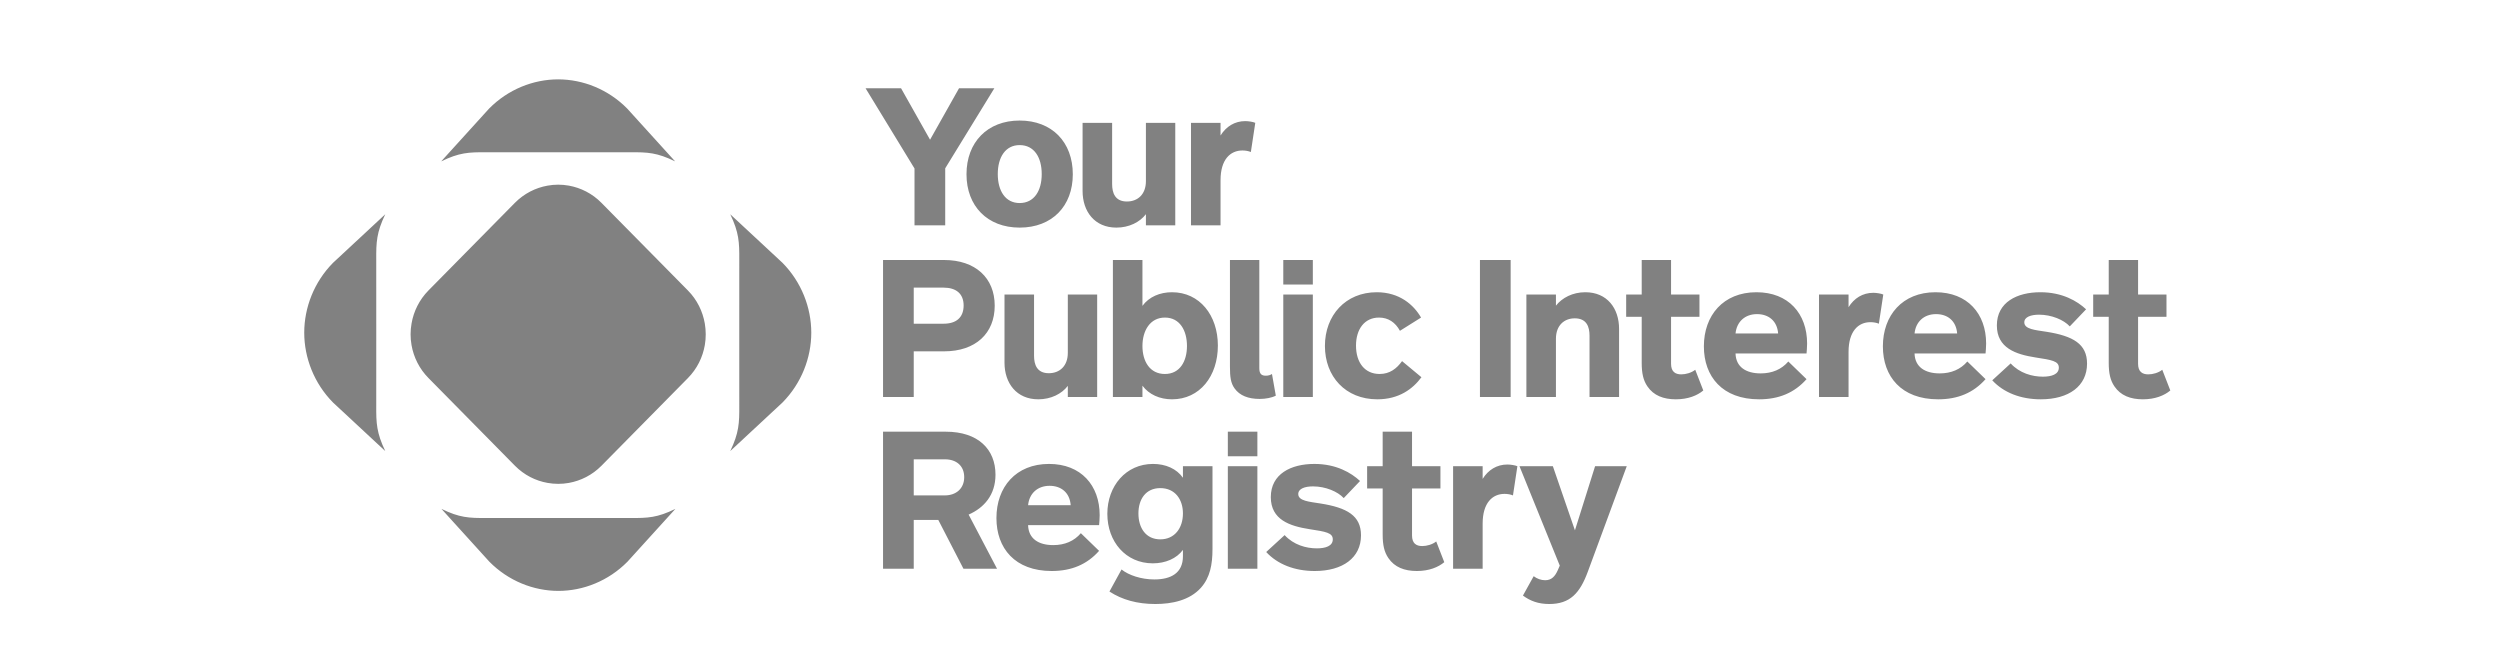
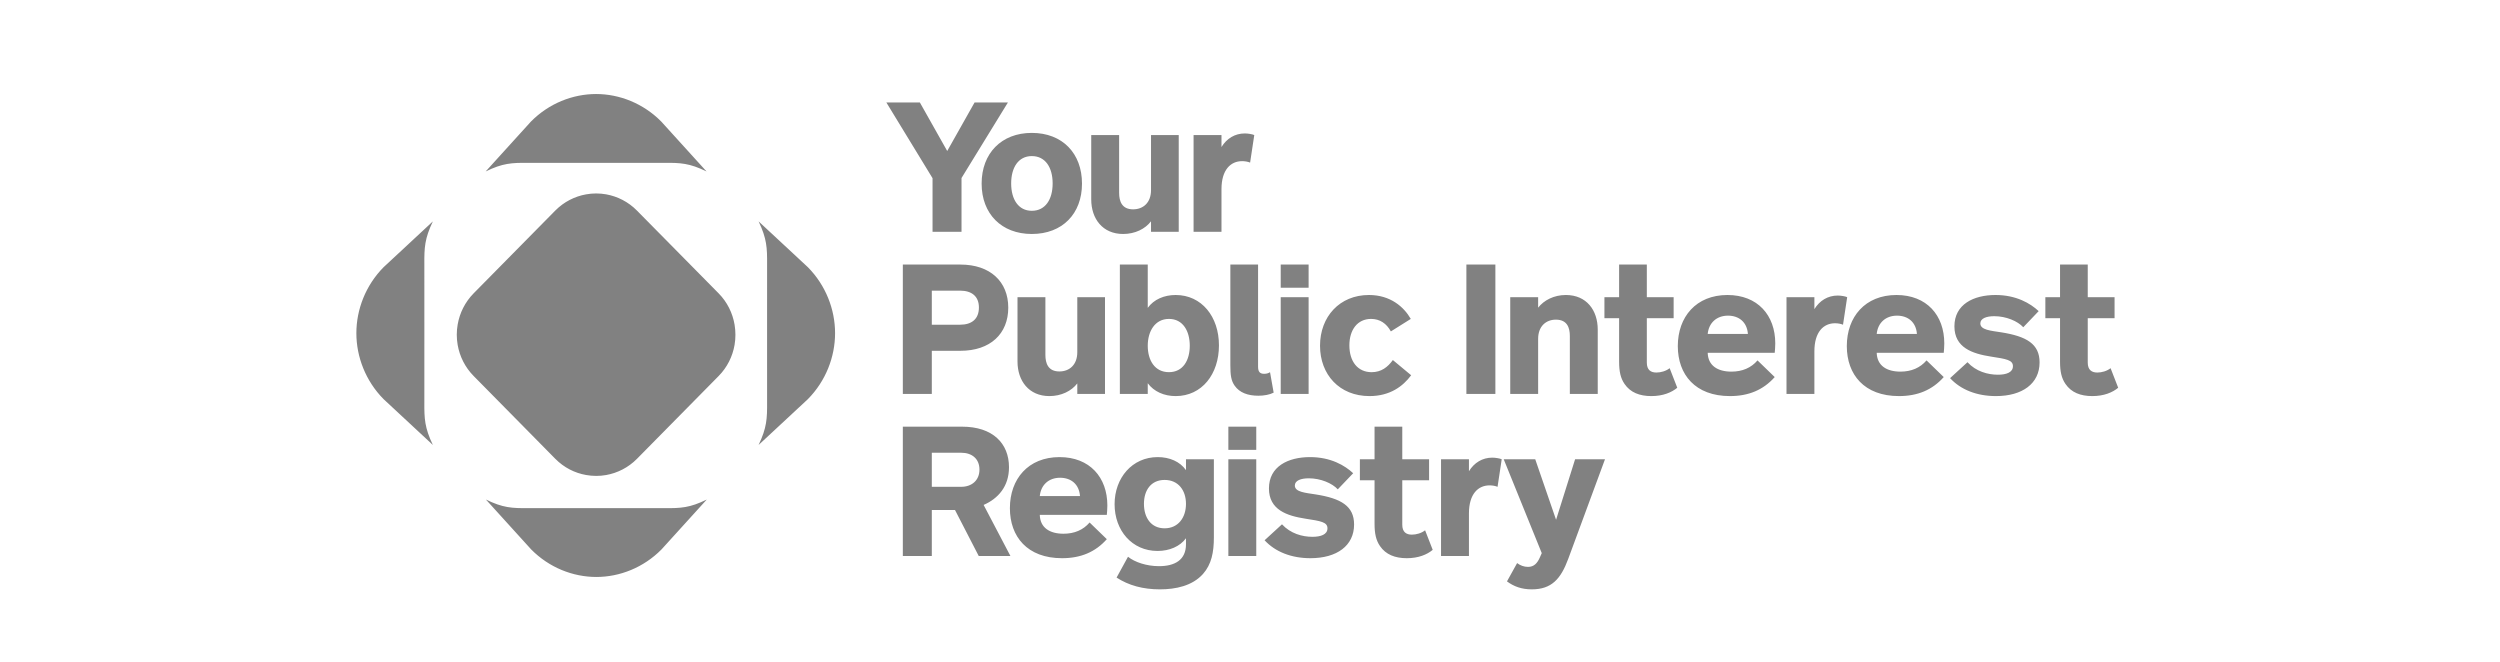
<svg xmlns="http://www.w3.org/2000/svg" width="189px" height="50px" viewBox="0 0 189 50" version="1.1">
  <defs />
  <g id="Client-Logos" stroke="none" stroke-width="1" fill="none" fill-rule="evenodd">
    <g id="pir-logo" fill="#818181">
-       <path d="M42.191,11.512 L42.202,11.512 L36.756,11.511 C35.438,11.502 34.714,11.534 33.353,12.201 L36.981,8.203 C38.415,6.754 40.319,6.001 42.198,6 L42.195,6 C44.075,6.001 45.978,6.754 47.412,8.203 L51.04,12.201 C49.679,11.534 48.956,11.502 47.637,11.511 L42.191,11.512 Z M53.284,24.46 C53.375,24.998 53.377,25.547 53.285,26.086 C53.126,27.002 52.702,27.878 52.005,28.584 L45.469,35.212 C44.772,35.916 43.904,36.347 43.001,36.509 C42.471,36.605 41.925,36.602 41.393,36.507 C40.491,36.347 39.629,35.916 38.929,35.209 L32.394,28.581 C31.699,27.878 31.271,27.004 31.111,26.088 C31.017,25.547 31.017,24.996 31.113,24.455 C31.271,23.539 31.697,22.666 32.391,21.959 L38.929,15.331 C39.626,14.629 40.489,14.197 41.391,14.035 C41.924,13.937 42.471,13.938 43.005,14.033 C43.905,14.197 44.772,14.626 45.469,15.334 L52.005,21.959 C52.701,22.663 53.125,23.542 53.284,24.46 Z M42.222,39.16 L42.211,39.16 L47.656,39.161 C48.975,39.17 49.698,39.138 51.06,38.471 L47.432,42.469 C45.998,43.918 44.094,44.671 42.215,44.672 L42.217,44.672 C40.338,44.671 38.435,43.918 37,42.469 L33.373,38.471 C34.734,39.138 35.457,39.17 36.776,39.161 L42.222,39.16 Z M28.445,25.155 L28.445,25.144 L28.444,30.657 C28.435,31.992 28.467,32.724 29.126,34.102 L25.176,30.43 C23.744,28.978 23.001,27.051 23,25.149 L23,25.151 C23.001,23.249 23.744,21.322 25.176,19.87 L29.126,16.198 C28.467,17.576 28.435,18.308 28.444,19.643 L28.445,25.155 Z M55.888,25.145 L55.888,25.155 L55.889,19.643 C55.898,18.308 55.866,17.576 55.207,16.198 L59.157,19.87 C60.589,21.322 61.332,23.249 61.333,25.151 L61.333,25.149 C61.332,27.051 60.589,28.978 59.157,30.429 L55.207,34.102 C55.866,32.724 55.898,31.992 55.889,30.657 L55.888,25.145 Z M71.458,12.725 L71.458,17.033 L69.137,17.033 L69.137,12.739 L65.438,6.675 L68.121,6.675 L70.312,10.563 L72.502,6.675 L75.171,6.675 L71.458,12.725 Z M88.85,9.287 L88.85,17.033 L86.631,17.033 L86.631,16.192 C86.166,16.801 85.354,17.207 84.397,17.207 C82.757,17.207 81.843,15.989 81.843,14.436 L81.843,9.287 L84.077,9.287 L84.077,13.914 C84.077,14.581 84.295,15.234 85.194,15.234 C86.007,15.234 86.631,14.698 86.631,13.696 L86.631,9.287 L88.85,9.287 Z M94.565,11.492 C94.391,11.419 94.159,11.376 93.927,11.376 C93.013,11.376 92.273,12.057 92.273,13.624 L92.273,17.033 L90.039,17.033 L90.039,9.287 L92.273,9.287 L92.273,10.244 C92.694,9.562 93.347,9.156 94.144,9.156 C94.376,9.156 94.754,9.214 94.899,9.287 L94.565,11.492 Z M82.946,22.267 L82.946,30.014 L80.727,30.014 L80.727,29.172 C80.263,29.781 79.45,30.188 78.493,30.188 C76.854,30.188 75.94,28.969 75.94,27.417 L75.94,22.267 L78.174,22.267 L78.174,26.895 C78.174,27.562 78.391,28.215 79.291,28.215 C80.103,28.215 80.727,27.678 80.727,26.677 L80.727,22.267 L82.946,22.267 Z M92.984,19.656 L95.204,19.656 L95.204,27.838 C95.204,28.273 95.377,28.403 95.697,28.403 C95.9,28.403 96.059,28.345 96.161,28.273 L96.451,29.912 C96.146,30.072 95.682,30.159 95.232,30.159 C94.377,30.159 93.724,29.912 93.332,29.361 C93.042,28.955 92.984,28.505 92.984,27.707 L92.984,19.656 Z M97.016,21.513 L97.016,19.656 L99.25,19.656 L99.25,21.513 L97.016,21.513 Z M97.016,30.014 L97.016,22.267 L99.25,22.267 L99.25,30.014 L97.016,30.014 Z M105.836,25.009 C105.488,24.37 104.951,24.008 104.255,24.008 C103.152,24.008 102.514,24.893 102.514,26.126 C102.514,27.417 103.181,28.273 104.298,28.273 C105.067,28.273 105.589,27.867 105.996,27.301 L107.461,28.519 C106.808,29.404 105.764,30.188 104.124,30.188 C101.716,30.188 100.164,28.462 100.164,26.155 C100.164,23.834 101.731,22.093 104.081,22.093 C105.807,22.093 106.881,23.05 107.432,24.008 L105.836,25.009 Z M111.884,30.014 L111.884,19.656 L114.205,19.656 L114.205,30.014 L111.884,30.014 Z M115.395,30.014 L115.395,22.267 L117.629,22.267 L117.629,23.108 C118.093,22.514 118.891,22.093 119.849,22.093 C121.502,22.093 122.402,23.312 122.402,24.864 L122.402,30.014 L120.168,30.014 L120.168,25.372 C120.168,24.704 119.95,24.066 119.051,24.066 C118.253,24.066 117.629,24.603 117.629,25.604 L117.629,30.014 L115.395,30.014 Z M128.769,29.52 C128.32,29.898 127.623,30.188 126.695,30.188 C125.752,30.188 125.012,29.898 124.548,29.216 C124.229,28.752 124.113,28.215 124.113,27.431 L124.113,23.95 L122.938,23.95 L122.938,22.267 L124.113,22.267 L124.113,19.656 L126.332,19.656 L126.332,22.267 L128.479,22.267 L128.479,23.95 L126.332,23.95 L126.332,27.504 C126.332,28.099 126.652,28.302 127.101,28.302 C127.449,28.302 127.87,28.186 128.16,27.954 L128.769,29.52 Z M142.042,24.472 C141.868,24.399 141.636,24.356 141.404,24.356 C140.49,24.356 139.75,25.038 139.75,26.605 L139.75,30.014 L137.516,30.014 L137.516,22.267 L139.75,22.267 L139.75,23.225 C140.171,22.543 140.823,22.136 141.622,22.136 C141.854,22.136 142.231,22.195 142.376,22.267 L142.042,24.472 Z M154.285,30.188 C152.762,30.188 151.471,29.68 150.615,28.751 L152.007,27.475 C152.689,28.215 153.632,28.476 154.444,28.476 C155.097,28.476 155.648,28.302 155.648,27.794 C155.648,27.301 155.126,27.214 153.893,27.025 C152.399,26.793 150.963,26.314 150.963,24.602 C150.963,22.847 152.486,22.093 154.256,22.093 C155.909,22.093 157.041,22.76 157.708,23.384 L156.475,24.675 C156.026,24.182 155.097,23.79 154.154,23.79 C153.531,23.79 153.037,23.964 153.037,24.37 C153.037,24.893 153.878,24.951 154.706,25.081 C156.737,25.401 157.781,26.01 157.781,27.489 C157.781,29.187 156.403,30.188 154.285,30.188 Z M164.076,29.52 C163.627,29.898 162.93,30.188 162.002,30.188 C161.059,30.188 160.319,29.898 159.855,29.216 C159.536,28.752 159.42,28.215 159.42,27.431 L159.42,23.95 L158.245,23.95 L158.245,22.267 L159.42,22.267 L159.42,19.656 L161.639,19.656 L161.639,22.267 L163.786,22.267 L163.786,23.95 L161.639,23.95 L161.639,27.504 C161.639,28.099 161.958,28.302 162.408,28.302 C162.756,28.302 163.177,28.186 163.467,27.954 L164.076,29.52 Z M72.836,42.994 L70.936,39.309 L69.079,39.309 L69.079,42.994 L66.758,42.994 L66.758,32.636 L71.501,32.636 C73.953,32.636 75.259,33.971 75.259,35.886 C75.259,37.423 74.388,38.395 73.228,38.903 L75.375,42.994 L72.836,42.994 Z M92.824,34.493 L92.824,32.636 L95.058,32.636 L95.058,34.493 L92.824,34.493 Z M92.824,42.994 L92.824,35.247 L95.058,35.247 L95.058,42.994 L92.824,42.994 Z M99.395,43.168 C97.872,43.168 96.581,42.66 95.725,41.732 L97.118,40.455 C97.8,41.195 98.743,41.456 99.555,41.456 C100.208,41.456 100.759,41.282 100.759,40.775 C100.759,40.281 100.237,40.194 99.004,40.006 C97.51,39.774 96.073,39.295 96.073,37.583 C96.073,35.828 97.597,35.073 99.367,35.073 C101.02,35.073 102.152,35.741 102.819,36.364 L101.586,37.656 C101.136,37.162 100.208,36.771 99.265,36.771 C98.641,36.771 98.148,36.945 98.148,37.351 C98.148,37.873 98.989,37.931 99.816,38.062 C101.847,38.381 102.892,38.99 102.892,40.47 C102.892,42.167 101.514,43.168 99.395,43.168 Z M109.187,42.501 C108.737,42.878 108.041,43.168 107.113,43.168 C106.17,43.168 105.43,42.878 104.966,42.196 C104.646,41.732 104.53,41.195 104.53,40.412 L104.53,36.93 L103.355,36.93 L103.355,35.247 L104.53,35.247 L104.53,32.636 L106.75,32.636 L106.75,35.247 L108.897,35.247 L108.897,36.93 L106.75,36.93 L106.75,40.484 C106.75,41.079 107.069,41.282 107.519,41.282 C107.867,41.282 108.288,41.166 108.578,40.934 L109.187,42.501 Z M114.38,37.453 C114.206,37.38 113.974,37.337 113.741,37.337 C112.828,37.337 112.088,38.018 112.088,39.585 L112.088,42.994 L109.854,42.994 L109.854,35.247 L112.088,35.247 L112.088,36.205 C112.509,35.523 113.161,35.117 113.959,35.117 C114.191,35.117 114.569,35.175 114.714,35.247 L114.38,37.453 Z M120.037,43.226 C119.442,44.836 118.703,45.663 117.121,45.663 C116.294,45.663 115.685,45.431 115.134,45.025 L115.946,43.56 C116.193,43.749 116.498,43.865 116.817,43.865 C117.295,43.865 117.557,43.574 117.76,43.125 L117.919,42.762 L114.873,35.247 L117.397,35.247 L119.065,40.093 L120.588,35.247 L122.982,35.247 L120.037,43.226 Z M71.443,34.725 L69.079,34.725 L69.079,37.452 L71.429,37.452 C72.285,37.452 72.894,36.93 72.894,36.074 C72.894,35.204 72.285,34.725 71.443,34.725 Z M77.086,17.207 C74.649,17.207 73.067,15.582 73.067,13.174 C73.067,10.752 74.649,9.113 77.086,9.113 C79.537,9.113 81.104,10.752 81.104,13.174 C81.104,15.582 79.537,17.207 77.086,17.207 Z M69.079,26.561 L69.079,30.014 L66.758,30.014 L66.758,19.656 L71.371,19.656 C73.75,19.656 75.2,21.019 75.2,23.108 C75.2,25.197 73.764,26.561 71.371,26.561 L69.079,26.561 Z M86.369,19.656 L86.369,23.123 C86.863,22.441 87.69,22.093 88.604,22.093 C90.692,22.093 92.071,23.834 92.071,26.126 C92.071,28.433 90.707,30.188 88.604,30.188 C87.675,30.188 86.863,29.825 86.369,29.158 L86.369,30.014 L84.135,30.014 L84.135,19.656 L86.369,19.656 Z M132.787,22.093 C135.21,22.093 136.617,23.718 136.617,25.966 C136.617,26.285 136.588,26.532 136.574,26.721 L131.206,26.721 C131.235,27.751 132.004,28.229 133.107,28.229 C133.977,28.229 134.688,27.924 135.196,27.33 L136.574,28.664 C135.66,29.694 134.485,30.188 132.991,30.188 C130.205,30.188 128.813,28.462 128.813,26.184 C128.813,23.848 130.278,22.093 132.787,22.093 Z M146.321,22.093 C148.744,22.093 150.151,23.718 150.151,25.966 C150.151,26.285 150.122,26.532 150.107,26.721 L144.74,26.721 C144.769,27.751 145.538,28.229 146.641,28.229 C147.511,28.229 148.222,27.924 148.729,27.33 L150.107,28.664 C149.194,29.694 148.019,30.188 146.524,30.188 C143.739,30.188 142.346,28.462 142.346,26.184 C142.346,23.848 143.812,22.093 146.321,22.093 Z M79.305,35.073 C81.728,35.073 83.135,36.698 83.135,38.947 C83.135,39.266 83.106,39.512 83.091,39.701 L77.724,39.701 C77.753,40.731 78.522,41.21 79.624,41.21 C80.495,41.21 81.205,40.905 81.713,40.31 L83.091,41.645 C82.177,42.675 81.003,43.168 79.508,43.168 C76.723,43.168 75.33,41.442 75.33,39.164 C75.33,36.829 76.796,35.073 79.305,35.073 Z M89.43,41.572 C88.951,42.225 88.11,42.588 87.153,42.588 C85.107,42.588 83.715,40.949 83.715,38.845 C83.715,36.742 85.122,35.073 87.167,35.073 C88.125,35.073 88.951,35.436 89.43,36.118 L89.43,35.247 L91.664,35.247 L91.664,41.5 C91.664,42.689 91.476,43.661 90.794,44.43 C89.938,45.388 88.603,45.663 87.341,45.663 C85.978,45.663 84.832,45.344 83.874,44.72 L84.788,43.052 C85.325,43.487 86.282,43.806 87.269,43.806 C88.516,43.806 89.43,43.328 89.43,42.051 L89.43,41.572 Z M77.086,10.969 C76.012,10.969 75.432,11.883 75.432,13.16 C75.432,14.436 76.012,15.35 77.086,15.35 C78.174,15.35 78.754,14.436 78.754,13.16 C78.754,11.883 78.174,10.969 77.086,10.969 Z M71.342,24.472 C72.285,24.472 72.85,24.008 72.85,23.094 C72.85,22.195 72.27,21.745 71.342,21.745 L69.079,21.745 L69.079,24.472 L71.342,24.472 Z M88.067,28.273 C89.198,28.273 89.735,27.315 89.735,26.155 C89.735,24.994 89.198,24.008 88.067,24.008 C86.95,24.008 86.369,24.994 86.369,26.155 C86.369,27.33 86.935,28.273 88.067,28.273 Z M134.427,25.212 C134.354,24.254 133.701,23.747 132.831,23.747 C131.917,23.747 131.293,24.327 131.206,25.212 L134.427,25.212 Z M147.961,25.212 C147.888,24.254 147.235,23.747 146.365,23.747 C145.451,23.747 144.827,24.327 144.74,25.212 L147.961,25.212 Z M80.944,38.192 C80.872,37.235 80.219,36.727 79.349,36.727 C78.435,36.727 77.811,37.307 77.724,38.192 L80.944,38.192 Z M87.718,36.901 C86.631,36.901 86.065,37.728 86.065,38.816 C86.065,39.919 86.631,40.775 87.718,40.775 C88.806,40.775 89.43,39.919 89.43,38.816 C89.43,37.757 88.835,36.901 87.718,36.901 Z" id="Combined-Shape" />
+       <path d="M45.06,12.312 L45.07,12.312 L39.929,12.311 C38.684,12.302 38.001,12.333 36.716,12.963 L40.141,9.188 C41.495,7.82 43.292,7.109 45.066,7.108 L45.064,7.108 C46.838,7.109 48.636,7.82 49.99,9.188 L53.415,12.963 C52.129,12.333 51.446,12.302 50.201,12.311 L45.06,12.312 Z M55.533,24.537 C55.619,25.045 55.621,25.562 55.534,26.072 C55.384,26.937 54.984,27.764 54.326,28.43 L48.154,34.688 C47.496,35.353 46.677,35.76 45.824,35.913 C45.324,36.003 44.809,36 44.307,35.91 C43.455,35.76 42.641,35.353 41.98,34.685 L35.81,28.428 C35.154,27.764 34.75,26.938 34.599,26.074 C34.51,25.562 34.51,25.043 34.6,24.532 C34.75,23.667 35.152,22.843 35.808,22.175 L41.98,15.918 C42.638,15.255 43.452,14.847 44.305,14.694 C44.807,14.602 45.324,14.603 45.828,14.692 C46.678,14.847 47.496,15.252 48.154,15.921 L54.326,22.175 C54.983,22.84 55.383,23.67 55.533,24.537 Z M45.089,38.415 L45.079,38.415 L50.22,38.416 C51.465,38.425 52.148,38.395 53.433,37.764 L50.008,41.539 C48.654,42.908 46.857,43.618 45.082,43.619 L45.085,43.619 C43.311,43.618 41.513,42.908 40.159,41.539 L36.734,37.764 C38.019,38.395 38.702,38.425 39.948,38.416 L45.089,38.415 Z M32.082,25.193 L32.082,25.183 L32.081,30.387 C32.072,31.648 32.102,32.339 32.725,33.64 L28.996,30.173 C27.644,28.802 26.942,26.983 26.941,25.187 L26.941,25.189 C26.942,23.393 27.644,21.574 28.996,20.203 L32.725,16.736 C32.102,18.037 32.072,18.728 32.081,19.989 L32.082,25.193 Z M57.991,25.183 L57.991,25.193 L57.992,19.989 C58.001,18.728 57.971,18.037 57.349,16.736 L61.078,20.203 C62.43,21.574 63.131,23.393 63.132,25.189 L63.132,25.187 C63.131,26.983 62.43,28.802 61.078,30.173 L57.349,33.64 C57.971,32.339 58.001,31.648 57.992,30.387 L57.991,25.183 Z M72.691,13.457 L72.691,17.525 L70.5,17.525 L70.5,13.471 L67.008,7.746 L69.541,7.746 L71.609,11.416 L73.678,7.746 L76.198,7.746 L72.691,13.457 Z M89.112,10.211 L89.112,17.525 L87.017,17.525 L87.017,16.73 C86.578,17.306 85.811,17.689 84.907,17.689 C83.36,17.689 82.497,16.539 82.497,15.073 L82.497,10.211 L84.606,10.211 L84.606,14.58 C84.606,15.21 84.811,15.826 85.661,15.826 C86.428,15.826 87.017,15.32 87.017,14.375 L87.017,10.211 L89.112,10.211 Z M94.508,12.293 C94.343,12.224 94.124,12.183 93.905,12.183 C93.042,12.183 92.344,12.827 92.344,14.306 L92.344,17.525 L90.234,17.525 L90.234,10.211 L92.344,10.211 L92.344,11.115 C92.741,10.471 93.357,10.088 94.111,10.088 C94.33,10.088 94.686,10.143 94.823,10.211 L94.508,12.293 Z M83.538,22.466 L83.538,29.78 L81.443,29.78 L81.443,28.986 C81.004,29.561 80.237,29.944 79.334,29.944 C77.786,29.944 76.923,28.794 76.923,27.328 L76.923,22.466 L79.032,22.466 L79.032,26.835 C79.032,27.465 79.238,28.082 80.087,28.082 C80.854,28.082 81.443,27.575 81.443,26.63 L81.443,22.466 L83.538,22.466 Z M93.015,20.001 L95.11,20.001 L95.11,27.725 C95.11,28.136 95.275,28.26 95.576,28.26 C95.768,28.26 95.918,28.205 96.014,28.136 L96.288,29.684 C96.001,29.835 95.562,29.917 95.138,29.917 C94.33,29.917 93.713,29.684 93.344,29.164 C93.07,28.78 93.015,28.356 93.015,27.602 L93.015,20.001 Z M96.822,21.754 L96.822,20.001 L98.931,20.001 L98.931,21.754 L96.822,21.754 Z M96.822,29.78 L96.822,22.466 L98.931,22.466 L98.931,29.78 L96.822,29.78 Z M105.149,25.055 C104.82,24.452 104.314,24.11 103.656,24.11 C102.615,24.11 102.013,24.945 102.013,26.109 C102.013,27.328 102.643,28.137 103.697,28.137 C104.423,28.137 104.916,27.753 105.3,27.219 L106.683,28.369 C106.067,29.205 105.081,29.944 103.533,29.944 C101.259,29.944 99.794,28.315 99.794,26.137 C99.794,23.945 101.273,22.302 103.492,22.302 C105.122,22.302 106.135,23.206 106.656,24.11 L105.149,25.055 Z M110.859,29.78 L110.859,20.001 L113.051,20.001 L113.051,29.78 L110.859,29.78 Z M114.174,29.78 L114.174,22.466 L116.283,22.466 L116.283,23.26 C116.721,22.699 117.475,22.302 118.379,22.302 C119.94,22.302 120.789,23.452 120.789,24.918 L120.789,29.78 L118.68,29.78 L118.68,25.397 C118.68,24.767 118.474,24.165 117.625,24.165 C116.872,24.165 116.283,24.671 116.283,25.616 L116.283,29.78 L114.174,29.78 Z M126.801,29.314 C126.376,29.67 125.719,29.944 124.842,29.944 C123.952,29.944 123.254,29.67 122.816,29.027 C122.514,28.588 122.405,28.082 122.405,27.342 L122.405,24.055 L121.295,24.055 L121.295,22.466 L122.405,22.466 L122.405,20.001 L124.5,20.001 L124.5,22.466 L126.527,22.466 L126.527,24.055 L124.5,24.055 L124.5,27.411 C124.5,27.972 124.801,28.164 125.226,28.164 C125.555,28.164 125.952,28.054 126.226,27.835 L126.801,29.314 Z M139.332,24.548 C139.168,24.48 138.949,24.438 138.729,24.438 C137.867,24.438 137.168,25.082 137.168,26.561 L137.168,29.78 L135.059,29.78 L135.059,22.466 L137.168,22.466 L137.168,23.37 C137.565,22.726 138.182,22.343 138.935,22.343 C139.154,22.343 139.51,22.398 139.647,22.466 L139.332,24.548 Z M150.891,29.944 C149.453,29.944 148.234,29.465 147.426,28.588 L148.741,27.383 C149.384,28.082 150.275,28.328 151.041,28.328 C151.658,28.328 152.178,28.164 152.178,27.684 C152.178,27.219 151.685,27.137 150.521,26.959 C149.11,26.739 147.754,26.287 147.754,24.671 C147.754,23.014 149.193,22.302 150.864,22.302 C152.425,22.302 153.493,22.932 154.123,23.521 L152.959,24.74 C152.534,24.274 151.658,23.904 150.767,23.904 C150.179,23.904 149.713,24.069 149.713,24.452 C149.713,24.945 150.507,25 151.288,25.123 C153.206,25.425 154.192,26 154.192,27.397 C154.192,28.999 152.891,29.944 150.891,29.944 Z M160.135,29.314 C159.711,29.67 159.053,29.944 158.177,29.944 C157.286,29.944 156.588,29.67 156.15,29.027 C155.848,28.588 155.739,28.082 155.739,27.342 L155.739,24.055 L154.629,24.055 L154.629,22.466 L155.739,22.466 L155.739,20.001 L157.834,20.001 L157.834,22.466 L159.861,22.466 L159.861,24.055 L157.834,24.055 L157.834,27.411 C157.834,27.972 158.136,28.164 158.56,28.164 C158.889,28.164 159.286,28.054 159.56,27.835 L160.135,29.314 Z M73.993,42.035 L72.198,38.556 L70.445,38.556 L70.445,42.035 L68.254,42.035 L68.254,32.256 L72.733,32.256 C75.047,32.256 76.28,33.516 76.28,35.324 C76.28,36.776 75.458,37.693 74.362,38.173 L76.389,42.035 L73.993,42.035 Z M92.864,34.009 L92.864,32.256 L94.973,32.256 L94.973,34.009 L92.864,34.009 Z M92.864,42.035 L92.864,34.721 L94.973,34.721 L94.973,42.035 L92.864,42.035 Z M99.068,42.2 C97.63,42.2 96.411,41.72 95.603,40.844 L96.918,39.638 C97.562,40.337 98.452,40.583 99.219,40.583 C99.835,40.583 100.356,40.419 100.356,39.94 C100.356,39.474 99.863,39.392 98.698,39.214 C97.288,38.995 95.932,38.543 95.932,36.926 C95.932,35.269 97.37,34.557 99.041,34.557 C100.602,34.557 101.671,35.187 102.3,35.776 L101.136,36.995 C100.712,36.529 99.835,36.16 98.945,36.16 C98.356,36.16 97.89,36.324 97.89,36.707 C97.89,37.2 98.685,37.255 99.465,37.378 C101.383,37.68 102.369,38.255 102.369,39.652 C102.369,41.254 101.068,42.2 99.068,42.2 Z M108.313,41.569 C107.888,41.926 107.231,42.2 106.354,42.2 C105.464,42.2 104.765,41.926 104.327,41.282 C104.026,40.844 103.916,40.337 103.916,39.597 L103.916,36.31 L102.807,36.31 L102.807,34.721 L103.916,34.721 L103.916,32.256 L106.012,32.256 L106.012,34.721 L108.039,34.721 L108.039,36.31 L106.012,36.31 L106.012,39.666 C106.012,40.227 106.313,40.419 106.738,40.419 C107.066,40.419 107.463,40.31 107.737,40.09 L108.313,41.569 Z M113.215,36.803 C113.051,36.735 112.832,36.694 112.613,36.694 C111.75,36.694 111.052,37.337 111.052,38.817 L111.052,42.035 L108.942,42.035 L108.942,34.721 L111.052,34.721 L111.052,35.625 C111.449,34.982 112.065,34.598 112.818,34.598 C113.037,34.598 113.394,34.653 113.53,34.721 L113.215,36.803 Z M118.557,42.254 C117.995,43.774 117.297,44.555 115.804,44.555 C115.023,44.555 114.448,44.336 113.927,43.953 L114.694,42.569 C114.927,42.747 115.215,42.857 115.516,42.857 C115.968,42.857 116.215,42.583 116.406,42.158 L116.557,41.816 L113.681,34.721 L116.064,34.721 L117.639,39.296 L119.077,34.721 L121.337,34.721 L118.557,42.254 Z M72.678,34.228 L70.445,34.228 L70.445,36.803 L72.664,36.803 C73.472,36.803 74.047,36.31 74.047,35.502 C74.047,34.68 73.472,34.228 72.678,34.228 Z M78.005,17.689 C75.704,17.689 74.211,16.155 74.211,13.882 C74.211,11.594 75.704,10.047 78.005,10.047 C80.32,10.047 81.799,11.594 81.799,13.882 C81.799,16.155 80.32,17.689 78.005,17.689 Z M70.445,26.52 L70.445,29.78 L68.254,29.78 L68.254,20.001 L72.609,20.001 C74.855,20.001 76.225,21.288 76.225,23.26 C76.225,25.233 74.869,26.52 72.609,26.52 L70.445,26.52 Z M86.77,20.001 L86.77,23.274 C87.236,22.631 88.016,22.302 88.879,22.302 C90.851,22.302 92.153,23.945 92.153,26.109 C92.153,28.287 90.865,29.944 88.879,29.944 C88.003,29.944 87.236,29.602 86.77,28.972 L86.77,29.78 L84.661,29.78 L84.661,20.001 L86.77,20.001 Z M130.594,22.302 C132.882,22.302 134.21,23.836 134.21,25.959 C134.21,26.26 134.183,26.493 134.169,26.671 L129.102,26.671 C129.129,27.643 129.855,28.095 130.896,28.095 C131.718,28.095 132.389,27.808 132.868,27.246 L134.169,28.506 C133.306,29.478 132.197,29.944 130.786,29.944 C128.157,29.944 126.842,28.315 126.842,26.164 C126.842,23.959 128.225,22.302 130.594,22.302 Z M143.372,22.302 C145.659,22.302 146.988,23.836 146.988,25.959 C146.988,26.26 146.961,26.493 146.947,26.671 L141.879,26.671 C141.907,27.643 142.632,28.095 143.674,28.095 C144.495,28.095 145.166,27.808 145.646,27.246 L146.947,28.506 C146.084,29.478 144.975,29.944 143.564,29.944 C140.934,29.944 139.619,28.315 139.619,26.164 C139.619,23.959 141.003,22.302 143.372,22.302 Z M80.1,34.557 C82.388,34.557 83.716,36.091 83.716,38.214 C83.716,38.515 83.689,38.748 83.675,38.926 L78.608,38.926 C78.635,39.899 79.361,40.35 80.402,40.35 C81.223,40.35 81.894,40.063 82.374,39.501 L83.675,40.761 C82.812,41.734 81.703,42.2 80.292,42.2 C77.662,42.2 76.348,40.57 76.348,38.419 C76.348,36.214 77.731,34.557 80.1,34.557 Z M89.66,40.693 C89.208,41.309 88.413,41.652 87.51,41.652 C85.578,41.652 84.263,40.104 84.263,38.118 C84.263,36.132 85.592,34.557 87.523,34.557 C88.427,34.557 89.208,34.899 89.66,35.543 L89.66,34.721 L91.769,34.721 L91.769,40.624 C91.769,41.747 91.591,42.665 90.947,43.391 C90.139,44.295 88.879,44.555 87.688,44.555 C86.4,44.555 85.318,44.254 84.414,43.665 L85.277,42.09 C85.784,42.501 86.688,42.802 87.619,42.802 C88.797,42.802 89.66,42.35 89.66,41.145 L89.66,40.693 Z M78.005,11.8 C76.992,11.8 76.444,12.663 76.444,13.868 C76.444,15.073 76.992,15.936 78.005,15.936 C79.032,15.936 79.58,15.073 79.58,13.868 C79.58,12.663 79.032,11.8 78.005,11.8 Z M72.582,24.548 C73.472,24.548 74.006,24.11 74.006,23.247 C74.006,22.398 73.458,21.973 72.582,21.973 L70.445,21.973 L70.445,24.548 L72.582,24.548 Z M88.372,28.136 C89.441,28.136 89.947,27.232 89.947,26.137 C89.947,25.041 89.441,24.11 88.372,24.11 C87.318,24.11 86.77,25.041 86.77,26.137 C86.77,27.246 87.304,28.136 88.372,28.136 Z M132.142,25.247 C132.074,24.343 131.457,23.863 130.636,23.863 C129.773,23.863 129.184,24.411 129.102,25.247 L132.142,25.247 Z M144.92,25.247 C144.851,24.343 144.235,23.863 143.413,23.863 C142.55,23.863 141.962,24.411 141.879,25.247 L144.92,25.247 Z M81.648,37.502 C81.58,36.598 80.963,36.118 80.141,36.118 C79.278,36.118 78.69,36.666 78.608,37.502 L81.648,37.502 Z M88.044,36.283 C87.016,36.283 86.482,37.064 86.482,38.091 C86.482,39.131 87.016,39.94 88.044,39.94 C89.071,39.94 89.66,39.131 89.66,38.091 C89.66,37.091 89.098,36.283 88.044,36.283 Z" id="Combined-Shape" />
    </g>
  </g>
</svg>
